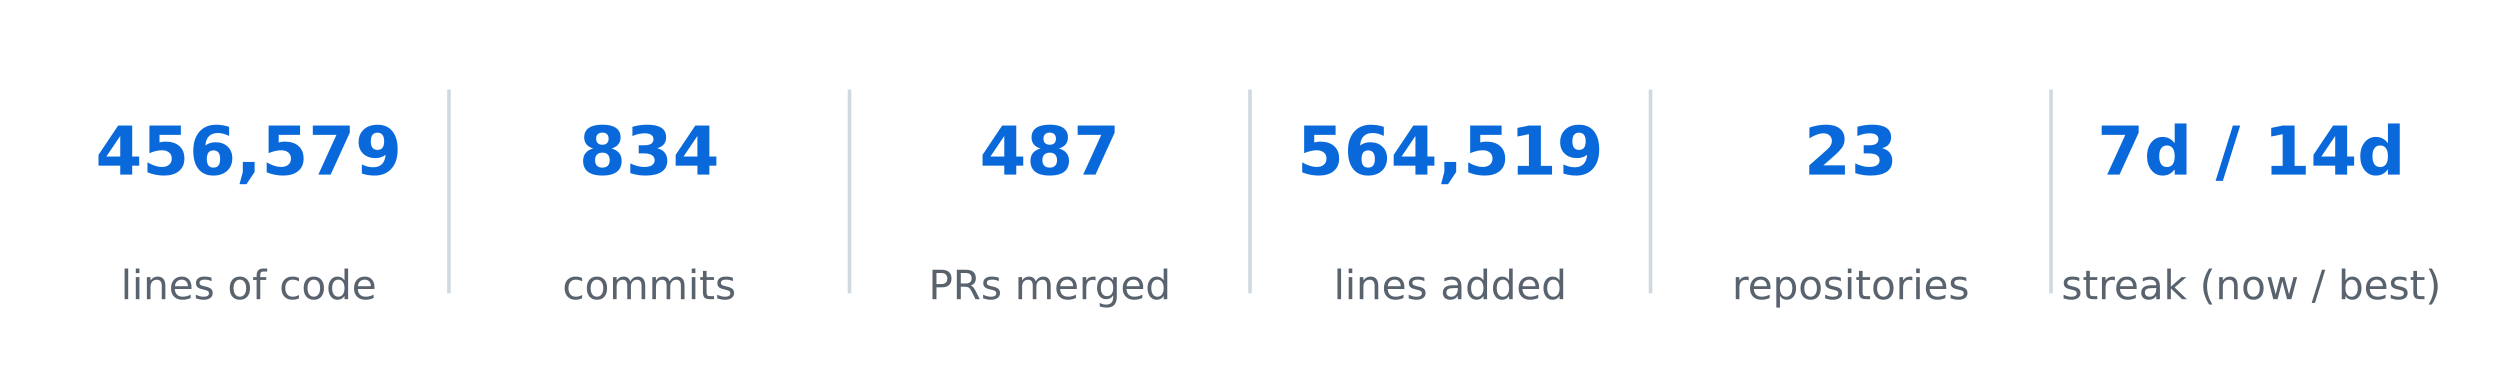
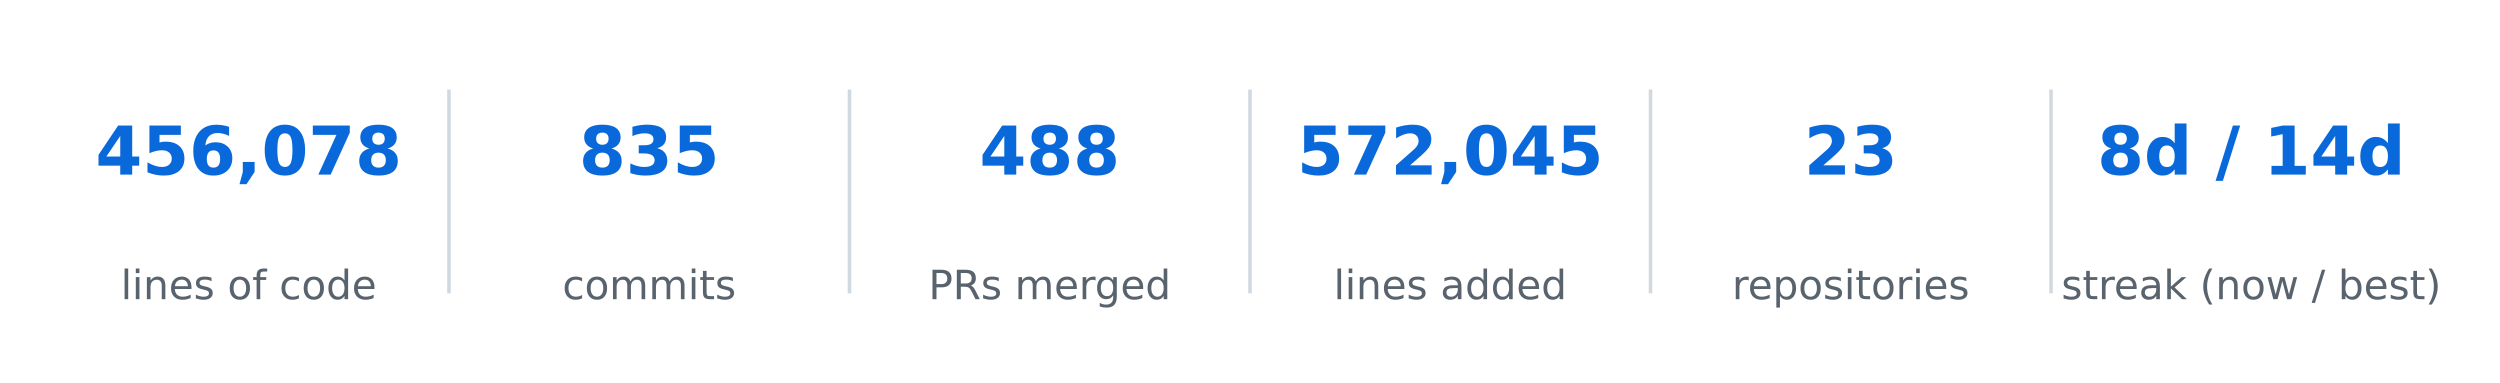
<svg xmlns="http://www.w3.org/2000/svg" xmlns:xlink="http://www.w3.org/1999/xlink" width="557.28pt" height="85.356pt" viewBox="0 0 557.28 85.356" version="1.1">
  <defs>
    <style type="text/css">*{stroke-linejoin: round; stroke-linecap: butt}</style>
  </defs>
  <g id="figure_1">
    <g id="patch_1">
      <path d="M 0 85.356  L 557.28 85.356  L 557.28 -0  L 0 -0  L 0 85.356  z " style="fill: none; opacity: 0" />
    </g>
    <g id="axes_1">
      <g id="line2d_1">
-         <path d="M 100.08 64.993  L 100.08 20.363  " clip-path="url(#p6d6e858c85)" style="fill: none; stroke: #d1d9e0; stroke-width: 0.8; stroke-linecap: square" />
+         <path d="M 100.08 64.993  L 100.08 20.363  " clip-path="url(#pd05ce47ff5)" style="fill: none; stroke: #d1d9e0; stroke-width: 0.8; stroke-linecap: square" />
      </g>
      <g id="line2d_2">
-         <path d="M 189.36 64.993  L 189.36 20.363  " clip-path="url(#p6d6e858c85)" style="fill: none; stroke: #d1d9e0; stroke-width: 0.8; stroke-linecap: square" />
+         <path d="M 189.36 64.993  L 189.36 20.363  " clip-path="url(#pd05ce47ff5)" style="fill: none; stroke: #d1d9e0; stroke-width: 0.8; stroke-linecap: square" />
      </g>
      <g id="line2d_3">
-         <path d="M 278.64 64.993  L 278.64 20.363  " clip-path="url(#p6d6e858c85)" style="fill: none; stroke: #d1d9e0; stroke-width: 0.8; stroke-linecap: square" />
+         <path d="M 278.64 64.993  L 278.64 20.363  " clip-path="url(#pd05ce47ff5)" style="fill: none; stroke: #d1d9e0; stroke-width: 0.8; stroke-linecap: square" />
      </g>
      <g id="line2d_4">
-         <path d="M 367.92 64.993  L 367.92 20.363  " clip-path="url(#p6d6e858c85)" style="fill: none; stroke: #d1d9e0; stroke-width: 0.8; stroke-linecap: square" />
+         <path d="M 367.92 64.993  L 367.92 20.363  " clip-path="url(#pd05ce47ff5)" style="fill: none; stroke: #d1d9e0; stroke-width: 0.8; stroke-linecap: square" />
      </g>
      <g id="line2d_5">
-         <path d="M 457.2 64.993  L 457.2 20.363  " clip-path="url(#p6d6e858c85)" style="fill: none; stroke: #d1d9e0; stroke-width: 0.8; stroke-linecap: square" />
+         <path d="M 457.2 64.993  L 457.2 20.363  " clip-path="url(#pd05ce47ff5)" style="fill: none; stroke: #d1d9e0; stroke-width: 0.8; stroke-linecap: square" />
      </g>
      <g id="text_1">
        <g style="fill: #0969da" transform="translate(21.28102 38.92376) scale(0.15 -0.15)">
          <defs>
            <path id="DejaVuSans-Bold-17" d="M 2356 3675  L 1038 1722  L 2356 1722  L 2356 3675  z M 2156 4666  L 3494 4666  L 3494 1722  L 4159 1722  L 4159 850  L 3494 850  L 3494 0  L 2356 0  L 2356 850  L 288 850  L 288 1881  L 2156 4666  z " transform="scale(0.015625)" />
            <path id="DejaVuSans-Bold-18" d="M 678 4666  L 3669 4666  L 3669 3781  L 1638 3781  L 1638 3059  Q 1775 3097 1914 3117  Q 2053 3138 2203 3138  Q 3056 3138 3531 2711  Q 4006 2284 4006 1522  Q 4006 766 3489 337  Q 2972 -91 2053 -91  Q 1656 -91 1267 -14  Q 878 63 494 219  L 494 1166  Q 875 947 1217 837  Q 1559 728 1863 728  Q 2300 728 2551 942  Q 2803 1156 2803 1522  Q 2803 1891 2551 2103  Q 2300 2316 1863 2316  Q 1603 2316 1309 2248  Q 1016 2181 678 2041  L 678 4666  z " transform="scale(0.015625)" />
            <path id="DejaVuSans-Bold-19" d="M 2316 2303  Q 2000 2303 1842 2098  Q 1684 1894 1684 1484  Q 1684 1075 1842 870  Q 2000 666 2316 666  Q 2634 666 2792 870  Q 2950 1075 2950 1484  Q 2950 1894 2792 2098  Q 2634 2303 2316 2303  z M 3803 4544  L 3803 3681  Q 3506 3822 3243 3889  Q 2981 3956 2731 3956  Q 2194 3956 1894 3657  Q 1594 3359 1544 2772  Q 1750 2925 1990 3001  Q 2231 3078 2516 3078  Q 3231 3078 3670 2659  Q 4109 2241 4109 1563  Q 4109 813 3618 361  Q 3128 -91 2303 -91  Q 1394 -91 895 523  Q 397 1138 397 2266  Q 397 3422 980 4083  Q 1563 4744 2578 4744  Q 2900 4744 3203 4694  Q 3506 4644 3803 4544  z " transform="scale(0.015625)" />
            <path id="DejaVuSans-Bold-f" d="M 653 1209  L 1778 1209  L 1778 256  L 1006 -909  L 341 -909  L 653 256  L 653 1209  z " transform="scale(0.015625)" />
+             <path id="DejaVuSans-Bold-13" d="M 2944 2338  Q 2944 3213 2780 3570  Q 2616 3928 2228 3928  Q 1841 3928 1675 3570  Q 1509 3213 1509 2338  Q 1509 1453 1675 1090  Q 1841 728 2228 728  Q 2613 728 2778 1090  Q 2944 1453 2944 2338  z M 4147 2328  Q 4147 1169 3647 539  Q 3147 -91 2228 -91  Q 1306 -91 806 539  Q 306 1169 306 2328  Q 306 3491 806 4120  Q 1306 4750 2228 4750  Q 3147 4750 3647 4120  Q 4147 3491 4147 2328  z " transform="scale(0.015625)" />
            <path id="DejaVuSans-Bold-1a" d="M 428 4666  L 3944 4666  L 3944 3988  L 2125 0  L 953 0  L 2675 3781  L 428 3781  L 428 4666  z " transform="scale(0.015625)" />
-             <path id="DejaVuSans-Bold-1c" d="M 641 103  L 641 966  Q 928 831 1190 764  Q 1453 697 1709 697  Q 2247 697 2547 995  Q 2847 1294 2900 1881  Q 2688 1725 2447 1647  Q 2206 1569 1925 1569  Q 1209 1569 770 1986  Q 331 2403 331 3084  Q 331 3838 820 4291  Q 1309 4744 2131 4744  Q 3044 4744 3544 4128  Q 4044 3513 4044 2388  Q 4044 1231 3459 570  Q 2875 -91 1856 -91  Q 1528 -91 1228 -42  Q 928 6 641 103  z M 2125 2350  Q 2441 2350 2600 2554  Q 2759 2759 2759 3169  Q 2759 3575 2600 3781  Q 2441 3988 2125 3988  Q 1809 3988 1650 3781  Q 1491 3575 1491 3169  Q 1491 2759 1650 2554  Q 1809 2350 2125 2350  z " transform="scale(0.015625)" />
+             <path id="DejaVuSans-Bold-1b" d="M 2228 2088  Q 1891 2088 1709 1903  Q 1528 1719 1528 1375  Q 1528 1031 1709 848  Q 1891 666 2228 666  Q 2563 666 2741 848  Q 2919 1031 2919 1375  Q 2919 1722 2741 1905  Q 2563 2088 2228 2088  z M 1350 2484  Q 925 2613 709 2878  Q 494 3144 494 3541  Q 494 4131 934 4440  Q 1375 4750 2228 4750  Q 3075 4750 3515 4442  Q 3956 4134 3956 3541  Q 3956 3144 3739 2878  Q 3522 2613 3097 2484  Q 3572 2353 3814 2058  Q 4056 1763 4056 1313  Q 4056 619 3595 264  Q 3134 -91 2228 -91  Q 1319 -91 855 264  Q 391 619 391 1313  Q 391 1763 633 2058  Q 875 2353 1350 2484  z M 1631 3419  Q 1631 3141 1786 2991  Q 1941 2841 2228 2841  Q 2509 2841 2662 2991  Q 2816 3141 2816 3419  Q 2816 3697 2662 3845  Q 2509 3994 2228 3994  Q 1941 3994 1786 3844  Q 1631 3694 1631 3419  z " transform="scale(0.015625)" />
          </defs>
          <use xlink:href="#DejaVuSans-Bold-17" />
          <use xlink:href="#DejaVuSans-Bold-18" transform="translate(69.57812 0)" />
          <use xlink:href="#DejaVuSans-Bold-19" transform="translate(139.1562 0)" />
          <use xlink:href="#DejaVuSans-Bold-f" transform="translate(208.7344 0)" />
-           <use xlink:href="#DejaVuSans-Bold-18" transform="translate(246.7188 0)" />
+           <use xlink:href="#DejaVuSans-Bold-13" transform="translate(246.7188 0)" />
          <use xlink:href="#DejaVuSans-Bold-1a" transform="translate(316.2969 0)" />
-           <use xlink:href="#DejaVuSans-Bold-1c" transform="translate(385.875 0)" />
+           <use xlink:href="#DejaVuSans-Bold-1b" transform="translate(385.875 0)" />
        </g>
      </g>
      <g id="text_2">
        <g style="fill: #59636e" transform="translate(26.92336 66.69328) scale(0.09 -0.09)">
          <defs>
            <path id="DejaVuSans-4f" d="M 603 4863  L 1178 4863  L 1178 0  L 603 0  L 603 4863  z " transform="scale(0.015625)" />
            <path id="DejaVuSans-4c" d="M 603 3500  L 1178 3500  L 1178 0  L 603 0  L 603 3500  z M 603 4863  L 1178 4863  L 1178 4134  L 603 4134  L 603 4863  z " transform="scale(0.015625)" />
            <path id="DejaVuSans-51" d="M 3513 2113  L 3513 0  L 2938 0  L 2938 2094  Q 2938 2591 2744 2837  Q 2550 3084 2163 3084  Q 1697 3084 1428 2787  Q 1159 2491 1159 1978  L 1159 0  L 581 0  L 581 3500  L 1159 3500  L 1159 2956  Q 1366 3272 1645 3428  Q 1925 3584 2291 3584  Q 2894 3584 3203 3211  Q 3513 2838 3513 2113  z " transform="scale(0.015625)" />
            <path id="DejaVuSans-48" d="M 3597 1894  L 3597 1613  L 953 1613  Q 991 1019 1311 708  Q 1631 397 2203 397  Q 2534 397 2845 478  Q 3156 559 3463 722  L 3463 178  Q 3153 47 2828 -22  Q 2503 -91 2169 -91  Q 1331 -91 842 396  Q 353 884 353 1716  Q 353 2575 817 3079  Q 1281 3584 2069 3584  Q 2775 3584 3186 3129  Q 3597 2675 3597 1894  z M 3022 2063  Q 3016 2534 2758 2815  Q 2500 3097 2075 3097  Q 1594 3097 1305 2825  Q 1016 2553 972 2059  L 3022 2063  z " transform="scale(0.015625)" />
            <path id="DejaVuSans-56" d="M 2834 3397  L 2834 2853  Q 2591 2978 2328 3040  Q 2066 3103 1784 3103  Q 1356 3103 1142 2972  Q 928 2841 928 2578  Q 928 2378 1081 2264  Q 1234 2150 1697 2047  L 1894 2003  Q 2506 1872 2764 1633  Q 3022 1394 3022 966  Q 3022 478 2636 193  Q 2250 -91 1575 -91  Q 1294 -91 989 -36  Q 684 19 347 128  L 347 722  Q 666 556 975 473  Q 1284 391 1588 391  Q 1994 391 2212 530  Q 2431 669 2431 922  Q 2431 1156 2273 1281  Q 2116 1406 1581 1522  L 1381 1569  Q 847 1681 609 1914  Q 372 2147 372 2553  Q 372 3047 722 3315  Q 1072 3584 1716 3584  Q 2034 3584 2315 3537  Q 2597 3491 2834 3397  z " transform="scale(0.015625)" />
            <path id="DejaVuSans-3" transform="scale(0.015625)" />
            <path id="DejaVuSans-52" d="M 1959 3097  Q 1497 3097 1228 2736  Q 959 2375 959 1747  Q 959 1119 1226 758  Q 1494 397 1959 397  Q 2419 397 2687 759  Q 2956 1122 2956 1747  Q 2956 2369 2687 2733  Q 2419 3097 1959 3097  z M 1959 3584  Q 2709 3584 3137 3096  Q 3566 2609 3566 1747  Q 3566 888 3137 398  Q 2709 -91 1959 -91  Q 1206 -91 779 398  Q 353 888 353 1747  Q 353 2609 779 3096  Q 1206 3584 1959 3584  z " transform="scale(0.015625)" />
            <path id="DejaVuSans-49" d="M 2375 4863  L 2375 4384  L 1825 4384  Q 1516 4384 1395 4259  Q 1275 4134 1275 3809  L 1275 3500  L 2222 3500  L 2222 3053  L 1275 3053  L 1275 0  L 697 0  L 697 3053  L 147 3053  L 147 3500  L 697 3500  L 697 3744  Q 697 4328 969 4595  Q 1241 4863 1831 4863  L 2375 4863  z " transform="scale(0.015625)" />
            <path id="DejaVuSans-46" d="M 3122 3366  L 3122 2828  Q 2878 2963 2633 3030  Q 2388 3097 2138 3097  Q 1578 3097 1268 2742  Q 959 2388 959 1747  Q 959 1106 1268 751  Q 1578 397 2138 397  Q 2388 397 2633 464  Q 2878 531 3122 666  L 3122 134  Q 2881 22 2623 -34  Q 2366 -91 2075 -91  Q 1284 -91 818 406  Q 353 903 353 1747  Q 353 2603 823 3093  Q 1294 3584 2113 3584  Q 2378 3584 2631 3529  Q 2884 3475 3122 3366  z " transform="scale(0.015625)" />
            <path id="DejaVuSans-47" d="M 2906 2969  L 2906 4863  L 3481 4863  L 3481 0  L 2906 0  L 2906 525  Q 2725 213 2448 61  Q 2172 -91 1784 -91  Q 1150 -91 751 415  Q 353 922 353 1747  Q 353 2572 751 3078  Q 1150 3584 1784 3584  Q 2172 3584 2448 3432  Q 2725 3281 2906 2969  z M 947 1747  Q 947 1113 1208 752  Q 1469 391 1925 391  Q 2381 391 2643 752  Q 2906 1113 2906 1747  Q 2906 2381 2643 2742  Q 2381 3103 1925 3103  Q 1469 3103 1208 2742  Q 947 2381 947 1747  z " transform="scale(0.015625)" />
          </defs>
          <use xlink:href="#DejaVuSans-4f" />
          <use xlink:href="#DejaVuSans-4c" transform="translate(27.78125 0)" />
          <use xlink:href="#DejaVuSans-51" transform="translate(55.5625 0)" />
          <use xlink:href="#DejaVuSans-48" transform="translate(118.9375 0)" />
          <use xlink:href="#DejaVuSans-56" transform="translate(180.4688 0)" />
          <use xlink:href="#DejaVuSans-3" transform="translate(232.5625 0)" />
          <use xlink:href="#DejaVuSans-52" transform="translate(264.3438 0)" />
          <use xlink:href="#DejaVuSans-49" transform="translate(325.5312 0)" />
          <use xlink:href="#DejaVuSans-3" transform="translate(360.7344 0)" />
          <use xlink:href="#DejaVuSans-46" transform="translate(392.5156 0)" />
          <use xlink:href="#DejaVuSans-52" transform="translate(447.5 0)" />
          <use xlink:href="#DejaVuSans-47" transform="translate(508.6875 0)" />
          <use xlink:href="#DejaVuSans-48" transform="translate(572.1719 0)" />
        </g>
      </g>
      <g id="text_3">
        <g style="fill: #0969da" transform="translate(129.0649 38.92376) scale(0.15 -0.15)">
          <defs>
-             <path id="DejaVuSans-Bold-1b" d="M 2228 2088  Q 1891 2088 1709 1903  Q 1528 1719 1528 1375  Q 1528 1031 1709 848  Q 1891 666 2228 666  Q 2563 666 2741 848  Q 2919 1031 2919 1375  Q 2919 1722 2741 1905  Q 2563 2088 2228 2088  z M 1350 2484  Q 925 2613 709 2878  Q 494 3144 494 3541  Q 494 4131 934 4440  Q 1375 4750 2228 4750  Q 3075 4750 3515 4442  Q 3956 4134 3956 3541  Q 3956 3144 3739 2878  Q 3522 2613 3097 2484  Q 3572 2353 3814 2058  Q 4056 1763 4056 1313  Q 4056 619 3595 264  Q 3134 -91 2228 -91  Q 1319 -91 855 264  Q 391 619 391 1313  Q 391 1763 633 2058  Q 875 2353 1350 2484  z M 1631 3419  Q 1631 3141 1786 2991  Q 1941 2841 2228 2841  Q 2509 2841 2662 2991  Q 2816 3141 2816 3419  Q 2816 3697 2662 3845  Q 2509 3994 2228 3994  Q 1941 3994 1786 3844  Q 1631 3694 1631 3419  z " transform="scale(0.015625)" />
            <path id="DejaVuSans-Bold-16" d="M 2981 2516  Q 3453 2394 3698 2092  Q 3944 1791 3944 1325  Q 3944 631 3412 270  Q 2881 -91 1863 -91  Q 1503 -91 1142 -33  Q 781 25 428 141  L 428 1069  Q 766 900 1098 814  Q 1431 728 1753 728  Q 2231 728 2486 893  Q 2741 1059 2741 1369  Q 2741 1688 2480 1852  Q 2219 2016 1709 2016  L 1228 2016  L 1228 2791  L 1734 2791  Q 2188 2791 2409 2933  Q 2631 3075 2631 3366  Q 2631 3634 2415 3781  Q 2200 3928 1806 3928  Q 1516 3928 1219 3862  Q 922 3797 628 3669  L 628 4550  Q 984 4650 1334 4700  Q 1684 4750 2022 4750  Q 2931 4750 3382 4451  Q 3834 4153 3834 3553  Q 3834 3144 3618 2883  Q 3403 2622 2981 2516  z " transform="scale(0.015625)" />
          </defs>
          <use xlink:href="#DejaVuSans-Bold-1b" />
          <use xlink:href="#DejaVuSans-Bold-16" transform="translate(69.57812 0)" />
-           <use xlink:href="#DejaVuSans-Bold-17" transform="translate(139.1562 0)" />
+           <use xlink:href="#DejaVuSans-Bold-18" transform="translate(139.1562 0)" />
        </g>
      </g>
      <g id="text_4">
        <g style="fill: #59636e" transform="translate(125.3672 66.69328) scale(0.09 -0.09)">
          <defs>
            <path id="DejaVuSans-50" d="M 3328 2828  Q 3544 3216 3844 3400  Q 4144 3584 4550 3584  Q 5097 3584 5394 3201  Q 5691 2819 5691 2113  L 5691 0  L 5113 0  L 5113 2094  Q 5113 2597 4934 2840  Q 4756 3084 4391 3084  Q 3944 3084 3684 2787  Q 3425 2491 3425 1978  L 3425 0  L 2847 0  L 2847 2094  Q 2847 2600 2669 2842  Q 2491 3084 2119 3084  Q 1678 3084 1418 2786  Q 1159 2488 1159 1978  L 1159 0  L 581 0  L 581 3500  L 1159 3500  L 1159 2956  Q 1356 3278 1631 3431  Q 1906 3584 2284 3584  Q 2666 3584 2933 3390  Q 3200 3197 3328 2828  z " transform="scale(0.015625)" />
            <path id="DejaVuSans-57" d="M 1172 4494  L 1172 3500  L 2356 3500  L 2356 3053  L 1172 3053  L 1172 1153  Q 1172 725 1289 603  Q 1406 481 1766 481  L 2356 481  L 2356 0  L 1766 0  Q 1100 0 847 248  Q 594 497 594 1153  L 594 3053  L 172 3053  L 172 3500  L 594 3500  L 594 4494  L 1172 4494  z " transform="scale(0.015625)" />
          </defs>
          <use xlink:href="#DejaVuSans-46" />
          <use xlink:href="#DejaVuSans-52" transform="translate(54.98438 0)" />
          <use xlink:href="#DejaVuSans-50" transform="translate(116.1719 0)" />
          <use xlink:href="#DejaVuSans-50" transform="translate(213.5781 0)" />
          <use xlink:href="#DejaVuSans-4c" transform="translate(310.9844 0)" />
          <use xlink:href="#DejaVuSans-57" transform="translate(338.7656 0)" />
          <use xlink:href="#DejaVuSans-56" transform="translate(377.9688 0)" />
        </g>
      </g>
      <g id="text_5">
        <g style="fill: #0969da" transform="translate(218.3449 38.92376) scale(0.15 -0.15)">
          <use xlink:href="#DejaVuSans-Bold-17" />
          <use xlink:href="#DejaVuSans-Bold-1b" transform="translate(69.57812 0)" />
-           <use xlink:href="#DejaVuSans-Bold-1a" transform="translate(139.1562 0)" />
+           <use xlink:href="#DejaVuSans-Bold-1b" transform="translate(139.1562 0)" />
        </g>
      </g>
      <g id="text_6">
        <g style="fill: #59636e" transform="translate(206.9796 66.69328) scale(0.09 -0.09)">
          <defs>
            <path id="DejaVuSans-33" d="M 1259 4147  L 1259 2394  L 2053 2394  Q 2494 2394 2734 2622  Q 2975 2850 2975 3272  Q 2975 3691 2734 3919  Q 2494 4147 2053 4147  L 1259 4147  z M 628 4666  L 2053 4666  Q 2838 4666 3239 4311  Q 3641 3956 3641 3272  Q 3641 2581 3239 2228  Q 2838 1875 2053 1875  L 1259 1875  L 1259 0  L 628 0  L 628 4666  z " transform="scale(0.015625)" />
            <path id="DejaVuSans-35" d="M 2841 2188  Q 3044 2119 3236 1894  Q 3428 1669 3622 1275  L 4263 0  L 3584 0  L 2988 1197  Q 2756 1666 2539 1819  Q 2322 1972 1947 1972  L 1259 1972  L 1259 0  L 628 0  L 628 4666  L 2053 4666  Q 2853 4666 3247 4331  Q 3641 3997 3641 3322  Q 3641 2881 3436 2590  Q 3231 2300 2841 2188  z M 1259 4147  L 1259 2491  L 2053 2491  Q 2509 2491 2742 2702  Q 2975 2913 2975 3322  Q 2975 3731 2742 3939  Q 2509 4147 2053 4147  L 1259 4147  z " transform="scale(0.015625)" />
            <path id="DejaVuSans-55" d="M 2631 2963  Q 2534 3019 2420 3045  Q 2306 3072 2169 3072  Q 1681 3072 1420 2755  Q 1159 2438 1159 1844  L 1159 0  L 581 0  L 581 3500  L 1159 3500  L 1159 2956  Q 1341 3275 1631 3429  Q 1922 3584 2338 3584  Q 2397 3584 2469 3576  Q 2541 3569 2628 3553  L 2631 2963  z " transform="scale(0.015625)" />
            <path id="DejaVuSans-4a" d="M 2906 1791  Q 2906 2416 2648 2759  Q 2391 3103 1925 3103  Q 1463 3103 1205 2759  Q 947 2416 947 1791  Q 947 1169 1205 825  Q 1463 481 1925 481  Q 2391 481 2648 825  Q 2906 1169 2906 1791  z M 3481 434  Q 3481 -459 3084 -895  Q 2688 -1331 1869 -1331  Q 1566 -1331 1297 -1286  Q 1028 -1241 775 -1147  L 775 -588  Q 1028 -725 1275 -790  Q 1522 -856 1778 -856  Q 2344 -856 2625 -561  Q 2906 -266 2906 331  L 2906 616  Q 2728 306 2450 153  Q 2172 0 1784 0  Q 1141 0 747 490  Q 353 981 353 1791  Q 353 2603 747 3093  Q 1141 3584 1784 3584  Q 2172 3584 2450 3431  Q 2728 3278 2906 2969  L 2906 3500  L 3481 3500  L 3481 434  z " transform="scale(0.015625)" />
          </defs>
          <use xlink:href="#DejaVuSans-33" />
          <use xlink:href="#DejaVuSans-35" transform="translate(60.29688 0)" />
          <use xlink:href="#DejaVuSans-56" transform="translate(129.7812 0)" />
          <use xlink:href="#DejaVuSans-3" transform="translate(181.875 0)" />
          <use xlink:href="#DejaVuSans-50" transform="translate(213.6562 0)" />
          <use xlink:href="#DejaVuSans-48" transform="translate(311.0625 0)" />
          <use xlink:href="#DejaVuSans-55" transform="translate(372.5938 0)" />
          <use xlink:href="#DejaVuSans-4a" transform="translate(411.9531 0)" />
          <use xlink:href="#DejaVuSans-48" transform="translate(475.4375 0)" />
          <use xlink:href="#DejaVuSans-47" transform="translate(536.9688 0)" />
        </g>
      </g>
      <g id="text_7">
        <g style="fill: #0969da" transform="translate(289.121 38.92376) scale(0.15 -0.15)">
          <defs>
-             <path id="DejaVuSans-Bold-14" d="M 750 831  L 1813 831  L 1813 3847  L 722 3622  L 722 4441  L 1806 4666  L 2950 4666  L 2950 831  L 4013 831  L 4013 0  L 750 0  L 750 831  z " transform="scale(0.015625)" />
+             <path id="DejaVuSans-Bold-15" d="M 1844 884  L 3897 884  L 3897 0  L 506 0  L 506 884  L 2209 2388  Q 2438 2594 2547 2791  Q 2656 2988 2656 3200  Q 2656 3528 2436 3728  Q 2216 3928 1850 3928  Q 1569 3928 1234 3808  Q 900 3688 519 3450  L 519 4475  Q 925 4609 1322 4679  Q 1719 4750 2100 4750  Q 2938 4750 3402 4381  Q 3866 4013 3866 3353  Q 3866 2972 3669 2642  Q 3472 2313 2841 1759  L 1844 884  z " transform="scale(0.015625)" />
          </defs>
          <use xlink:href="#DejaVuSans-Bold-18" />
-           <use xlink:href="#DejaVuSans-Bold-19" transform="translate(69.57812 0)" />
-           <use xlink:href="#DejaVuSans-Bold-17" transform="translate(139.1562 0)" />
+           <use xlink:href="#DejaVuSans-Bold-1a" transform="translate(69.57812 0)" />
+           <use xlink:href="#DejaVuSans-Bold-15" transform="translate(139.1562 0)" />
          <use xlink:href="#DejaVuSans-Bold-f" transform="translate(208.7344 0)" />
-           <use xlink:href="#DejaVuSans-Bold-18" transform="translate(246.7188 0)" />
-           <use xlink:href="#DejaVuSans-Bold-14" transform="translate(316.2969 0)" />
-           <use xlink:href="#DejaVuSans-Bold-1c" transform="translate(385.875 0)" />
+           <use xlink:href="#DejaVuSans-Bold-13" transform="translate(246.7188 0)" />
+           <use xlink:href="#DejaVuSans-Bold-17" transform="translate(316.2969 0)" />
+           <use xlink:href="#DejaVuSans-Bold-18" transform="translate(385.875 0)" />
        </g>
      </g>
      <g id="text_8">
        <g style="fill: #59636e" transform="translate(297.2876 66.69328) scale(0.09 -0.09)">
          <defs>
            <path id="DejaVuSans-44" d="M 2194 1759  Q 1497 1759 1228 1600  Q 959 1441 959 1056  Q 959 750 1161 570  Q 1363 391 1709 391  Q 2188 391 2477 730  Q 2766 1069 2766 1631  L 2766 1759  L 2194 1759  z M 3341 1997  L 3341 0  L 2766 0  L 2766 531  Q 2569 213 2275 61  Q 1981 -91 1556 -91  Q 1019 -91 701 211  Q 384 513 384 1019  Q 384 1609 779 1909  Q 1175 2209 1959 2209  L 2766 2209  L 2766 2266  Q 2766 2663 2505 2880  Q 2244 3097 1772 3097  Q 1472 3097 1187 3025  Q 903 2953 641 2809  L 641 3341  Q 956 3463 1253 3523  Q 1550 3584 1831 3584  Q 2591 3584 2966 3190  Q 3341 2797 3341 1997  z " transform="scale(0.015625)" />
          </defs>
          <use xlink:href="#DejaVuSans-4f" />
          <use xlink:href="#DejaVuSans-4c" transform="translate(27.78125 0)" />
          <use xlink:href="#DejaVuSans-51" transform="translate(55.5625 0)" />
          <use xlink:href="#DejaVuSans-48" transform="translate(118.9375 0)" />
          <use xlink:href="#DejaVuSans-56" transform="translate(180.4688 0)" />
          <use xlink:href="#DejaVuSans-3" transform="translate(232.5625 0)" />
          <use xlink:href="#DejaVuSans-44" transform="translate(264.3438 0)" />
          <use xlink:href="#DejaVuSans-47" transform="translate(325.625 0)" />
          <use xlink:href="#DejaVuSans-47" transform="translate(389.1094 0)" />
          <use xlink:href="#DejaVuSans-48" transform="translate(452.5938 0)" />
          <use xlink:href="#DejaVuSans-47" transform="translate(514.125 0)" />
        </g>
      </g>
      <g id="text_9">
        <g style="fill: #0969da" transform="translate(402.1233 38.92376) scale(0.15 -0.15)">
-           <defs>
-             <path id="DejaVuSans-Bold-15" d="M 1844 884  L 3897 884  L 3897 0  L 506 0  L 506 884  L 2209 2388  Q 2438 2594 2547 2791  Q 2656 2988 2656 3200  Q 2656 3528 2436 3728  Q 2216 3928 1850 3928  Q 1569 3928 1234 3808  Q 900 3688 519 3450  L 519 4475  Q 925 4609 1322 4679  Q 1719 4750 2100 4750  Q 2938 4750 3402 4381  Q 3866 4013 3866 3353  Q 3866 2972 3669 2642  Q 3472 2313 2841 1759  L 1844 884  z " transform="scale(0.015625)" />
-           </defs>
          <use xlink:href="#DejaVuSans-Bold-15" />
          <use xlink:href="#DejaVuSans-Bold-16" transform="translate(69.57812 0)" />
        </g>
      </g>
      <g id="text_10">
        <g style="fill: #59636e" transform="translate(386.1049 66.69328) scale(0.09 -0.09)">
          <defs>
            <path id="DejaVuSans-53" d="M 1159 525  L 1159 -1331  L 581 -1331  L 581 3500  L 1159 3500  L 1159 2969  Q 1341 3281 1617 3432  Q 1894 3584 2278 3584  Q 2916 3584 3314 3078  Q 3713 2572 3713 1747  Q 3713 922 3314 415  Q 2916 -91 2278 -91  Q 1894 -91 1617 61  Q 1341 213 1159 525  z M 3116 1747  Q 3116 2381 2855 2742  Q 2594 3103 2138 3103  Q 1681 3103 1420 2742  Q 1159 2381 1159 1747  Q 1159 1113 1420 752  Q 1681 391 2138 391  Q 2594 391 2855 752  Q 3116 1113 3116 1747  z " transform="scale(0.015625)" />
          </defs>
          <use xlink:href="#DejaVuSans-55" />
          <use xlink:href="#DejaVuSans-48" transform="translate(38.90625 0)" />
          <use xlink:href="#DejaVuSans-53" transform="translate(100.4375 0)" />
          <use xlink:href="#DejaVuSans-52" transform="translate(163.9219 0)" />
          <use xlink:href="#DejaVuSans-56" transform="translate(225.1094 0)" />
          <use xlink:href="#DejaVuSans-4c" transform="translate(277.2031 0)" />
          <use xlink:href="#DejaVuSans-57" transform="translate(304.9844 0)" />
          <use xlink:href="#DejaVuSans-52" transform="translate(344.1875 0)" />
          <use xlink:href="#DejaVuSans-55" transform="translate(405.375 0)" />
          <use xlink:href="#DejaVuSans-4c" transform="translate(446.4844 0)" />
          <use xlink:href="#DejaVuSans-48" transform="translate(474.2656 0)" />
          <use xlink:href="#DejaVuSans-56" transform="translate(535.7969 0)" />
        </g>
      </g>
      <g id="text_11">
        <g style="fill: #0969da" transform="translate(467.4865 38.92435) scale(0.15 -0.15)">
          <defs>
            <path id="DejaVuSans-Bold-47" d="M 2919 2988  L 2919 4863  L 4044 4863  L 4044 0  L 2919 0  L 2919 506  Q 2688 197 2409 53  Q 2131 -91 1766 -91  Q 1119 -91 703 423  Q 288 938 288 1747  Q 288 2556 703 3070  Q 1119 3584 1766 3584  Q 2128 3584 2408 3439  Q 2688 3294 2919 2988  z M 2181 722  Q 2541 722 2730 984  Q 2919 1247 2919 1747  Q 2919 2247 2730 2509  Q 2541 2772 2181 2772  Q 1825 2772 1636 2509  Q 1447 2247 1447 1747  Q 1447 1247 1636 984  Q 1825 722 2181 722  z " transform="scale(0.015625)" />
            <path id="DejaVuSans-Bold-3" transform="scale(0.015625)" />
            <path id="DejaVuSans-Bold-12" d="M 1644 4666  L 2338 4666  L 691 -594  L 0 -594  L 1644 4666  z " transform="scale(0.015625)" />
-           </defs>
-           <use xlink:href="#DejaVuSans-Bold-1a" />
+             <path id="DejaVuSans-Bold-14" d="M 750 831  L 1813 831  L 1813 3847  L 722 3622  L 722 4441  L 1806 4666  L 2950 4666  L 2950 831  L 4013 831  L 4013 0  L 750 0  L 750 831  z " transform="scale(0.015625)" />
+           </defs>
+           <use xlink:href="#DejaVuSans-Bold-1b" />
          <use xlink:href="#DejaVuSans-Bold-47" transform="translate(69.57812 0)" />
          <use xlink:href="#DejaVuSans-Bold-3" transform="translate(141.1562 0)" />
          <use xlink:href="#DejaVuSans-Bold-12" transform="translate(175.9688 0)" />
          <use xlink:href="#DejaVuSans-Bold-3" transform="translate(212.5 0)" />
          <use xlink:href="#DejaVuSans-Bold-14" transform="translate(247.3125 0)" />
          <use xlink:href="#DejaVuSans-Bold-17" transform="translate(316.8906 0)" />
          <use xlink:href="#DejaVuSans-Bold-47" transform="translate(386.4688 0)" />
        </g>
      </g>
      <g id="text_12">
        <g style="fill: #59636e" transform="translate(459.5112 66.69328) scale(0.09 -0.09)">
          <defs>
            <path id="DejaVuSans-4e" d="M 581 4863  L 1159 4863  L 1159 1991  L 2875 3500  L 3609 3500  L 1753 1863  L 3688 0  L 2938 0  L 1159 1709  L 1159 0  L 581 0  L 581 4863  z " transform="scale(0.015625)" />
            <path id="DejaVuSans-b" d="M 1984 4856  Q 1566 4138 1362 3434  Q 1159 2731 1159 2009  Q 1159 1288 1364 580  Q 1569 -128 1984 -844  L 1484 -844  Q 1016 -109 783 600  Q 550 1309 550 2009  Q 550 2706 781 3412  Q 1013 4119 1484 4856  L 1984 4856  z " transform="scale(0.015625)" />
            <path id="DejaVuSans-5a" d="M 269 3500  L 844 3500  L 1563 769  L 2278 3500  L 2956 3500  L 3675 769  L 4391 3500  L 4966 3500  L 4050 0  L 3372 0  L 2619 2869  L 1863 0  L 1184 0  L 269 3500  z " transform="scale(0.015625)" />
            <path id="DejaVuSans-12" d="M 1625 4666  L 2156 4666  L 531 -594  L 0 -594  L 1625 4666  z " transform="scale(0.015625)" />
            <path id="DejaVuSans-45" d="M 3116 1747  Q 3116 2381 2855 2742  Q 2594 3103 2138 3103  Q 1681 3103 1420 2742  Q 1159 2381 1159 1747  Q 1159 1113 1420 752  Q 1681 391 2138 391  Q 2594 391 2855 752  Q 3116 1113 3116 1747  z M 1159 2969  Q 1341 3281 1617 3432  Q 1894 3584 2278 3584  Q 2916 3584 3314 3078  Q 3713 2572 3713 1747  Q 3713 922 3314 415  Q 2916 -91 2278 -91  Q 1894 -91 1617 61  Q 1341 213 1159 525  L 1159 0  L 581 0  L 581 4863  L 1159 4863  L 1159 2969  z " transform="scale(0.015625)" />
            <path id="DejaVuSans-c" d="M 513 4856  L 1013 4856  Q 1481 4119 1714 3412  Q 1947 2706 1947 2009  Q 1947 1309 1714 600  Q 1481 -109 1013 -844  L 513 -844  Q 928 -128 1133 580  Q 1338 1288 1338 2009  Q 1338 2731 1133 3434  Q 928 4138 513 4856  z " transform="scale(0.015625)" />
          </defs>
          <use xlink:href="#DejaVuSans-56" />
          <use xlink:href="#DejaVuSans-57" transform="translate(52.09375 0)" />
          <use xlink:href="#DejaVuSans-55" transform="translate(91.29688 0)" />
          <use xlink:href="#DejaVuSans-48" transform="translate(130.2031 0)" />
          <use xlink:href="#DejaVuSans-44" transform="translate(191.7344 0)" />
          <use xlink:href="#DejaVuSans-4e" transform="translate(253.0156 0)" />
          <use xlink:href="#DejaVuSans-3" transform="translate(310.9219 0)" />
          <use xlink:href="#DejaVuSans-b" transform="translate(342.7031 0)" />
          <use xlink:href="#DejaVuSans-51" transform="translate(381.7188 0)" />
          <use xlink:href="#DejaVuSans-52" transform="translate(445.0938 0)" />
          <use xlink:href="#DejaVuSans-5a" transform="translate(506.2812 0)" />
          <use xlink:href="#DejaVuSans-3" transform="translate(588.0625 0)" />
          <use xlink:href="#DejaVuSans-12" transform="translate(619.8438 0)" />
          <use xlink:href="#DejaVuSans-3" transform="translate(653.5312 0)" />
          <use xlink:href="#DejaVuSans-45" transform="translate(685.3125 0)" />
          <use xlink:href="#DejaVuSans-48" transform="translate(748.7969 0)" />
          <use xlink:href="#DejaVuSans-56" transform="translate(810.3281 0)" />
          <use xlink:href="#DejaVuSans-57" transform="translate(862.4219 0)" />
          <use xlink:href="#DejaVuSans-c" transform="translate(901.625 0)" />
        </g>
      </g>
    </g>
  </g>
  <defs>
-     <clipPath id="p6d6e858c85">
+     <clipPath id="pd05ce47ff5">
      <rect x="10.8" y="10.8" width="535.68" height="63.756" />
    </clipPath>
  </defs>
</svg>
